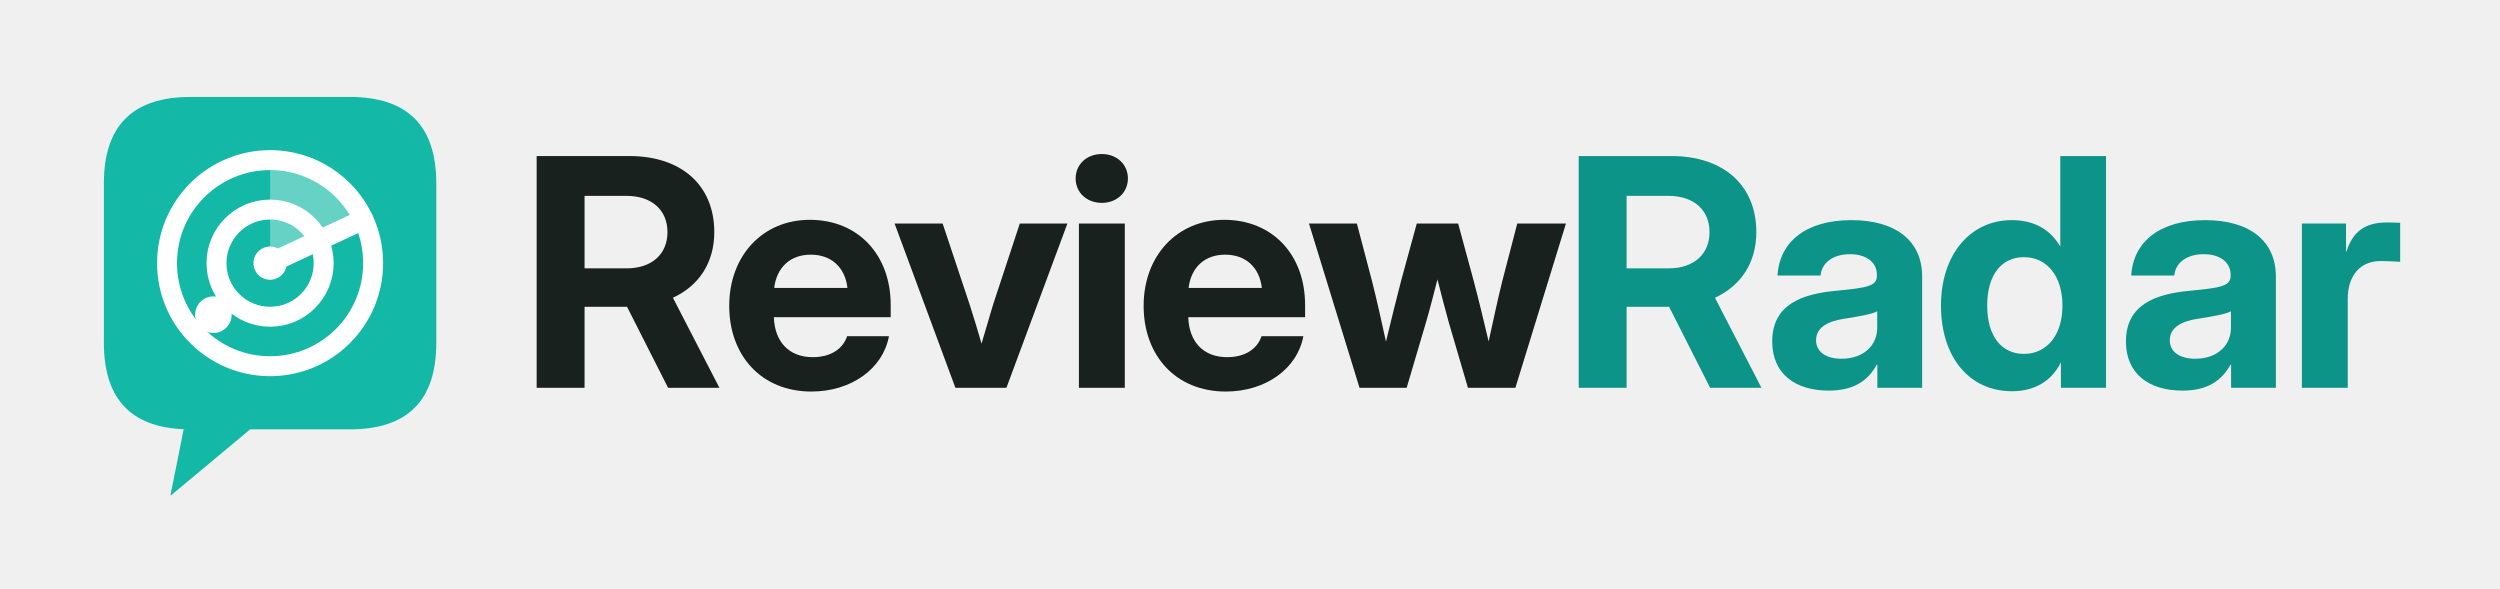
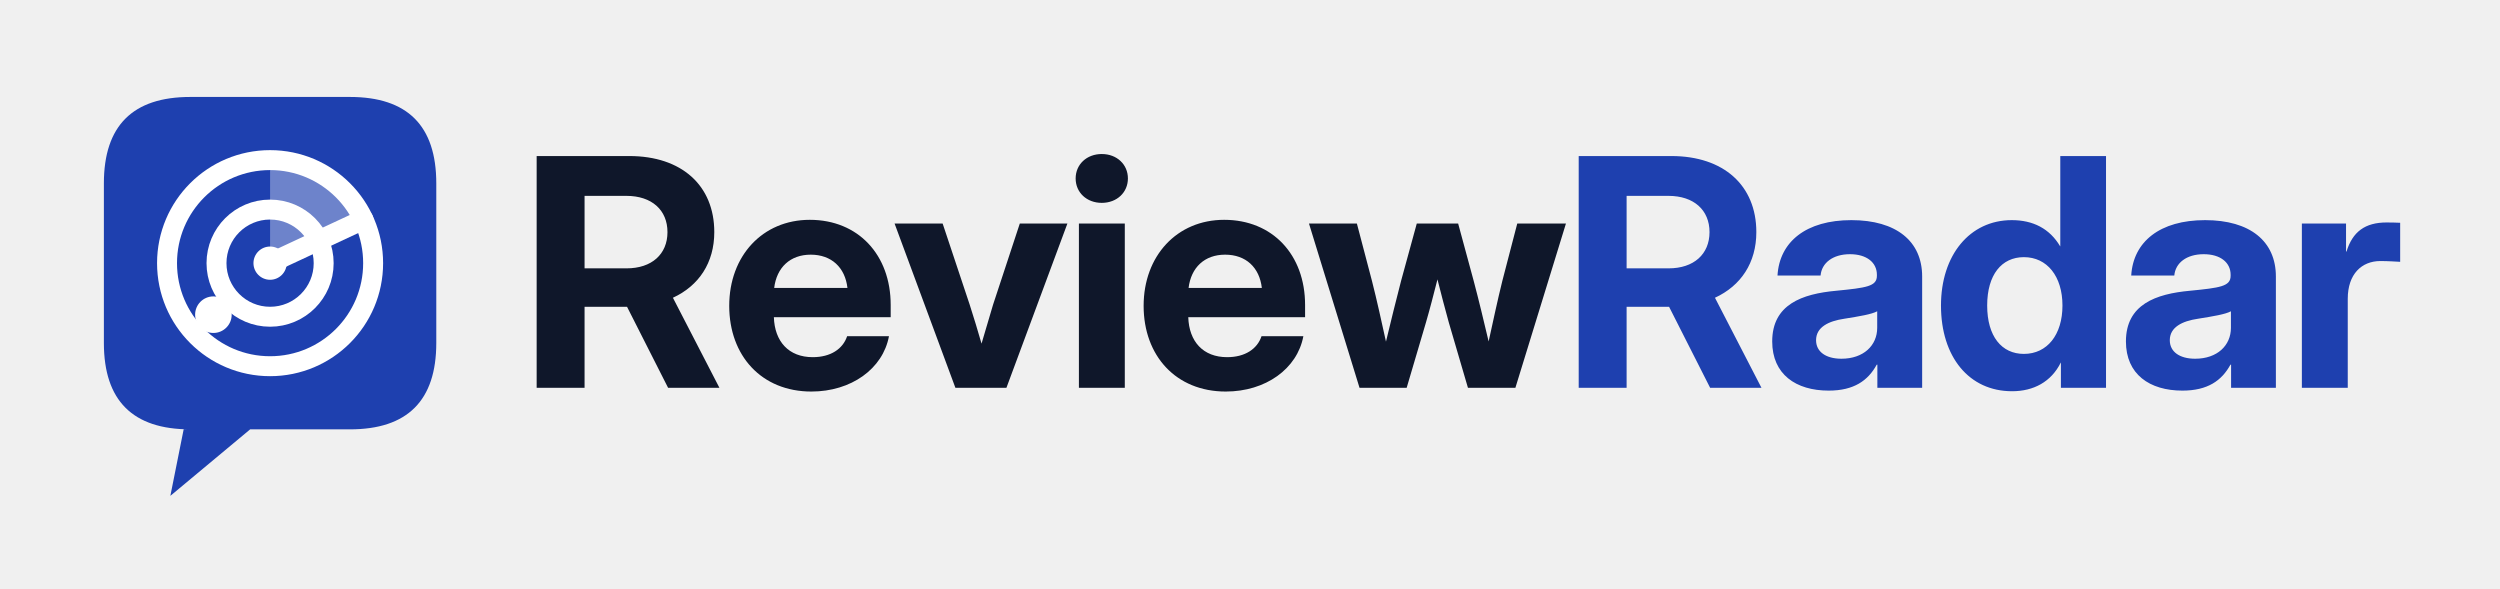
<svg xmlns="http://www.w3.org/2000/svg" viewBox="0 0 722 170" width="722" height="170">
-   <path d="M54.96,28 H101.04 Q126,28 126,52.96 V99.04 Q126,124 101.04,124 H72.24 L49.2,143.2 L53.04,124 H54.96 Q30,124 30,99.04 V52.96 Q30,28 54.96,28 Z" fill="#14b8a6" />
+   <path d="M54.96,28 H101.04 Q126,28 126,52.96 V99.04 Q126,124 101.04,124 H72.24 L49.2,143.2 L53.04,124 H54.96 Q30,124 30,99.04 V52.96 Q30,28 54.96,28 Z" fill="#1E40AF" />
  <path d="M78.0,76.0 L78.00,46.24 A29.76,29.76 0 0 1 104.97,63.42 Z" fill="#ffffff" opacity=".35" />
  <circle cx="78.0" cy="76.0" r="29.76" fill="none" stroke="#ffffff" stroke-width="5.76" />
  <circle cx="78.0" cy="76.0" r="15.475" fill="none" stroke="#ffffff" stroke-width="5.76" />
  <line x1="78.0" y1="76.0" x2="104.97" y2="63.42" stroke="#ffffff" stroke-width="5.76" stroke-linecap="round" />
  <circle cx="78.0" cy="76.0" r="4.8" fill="#ffffff" />
  <circle cx="61.63" cy="90.88" r="5.28" fill="#ffffff" />
-   <path d="M154.986 112.0H168.822V88.596H180.951C180.996 88.596 181.041 88.596 181.086 88.596L192.945 112.0H207.77L194.338 85.99C201.84 82.531 206.287 75.883 206.287 67.033C206.287 53.557 196.854 45.066 181.76 45.066H154.986ZM168.822 77.5V56.566H180.906C188.229 56.566 192.766 60.654 192.766 67.033C192.766 73.412 188.229 77.5 180.951 77.5ZM234.32 113.078C245.82 113.078 254.984 106.52 256.736 97.086H244.652C243.439 100.77 239.89 103.15 234.724 103.15C227.762 103.15 223.719 98.613 223.494 91.605H257.23V88.057C257.23 73.592 247.842 63.484 233.871 63.484C220.26 63.484 210.601 73.861 210.601 88.326C210.601 102.746 219.945 113.078 234.32 113.078ZM223.584 83.16C224.303 77.23 228.211 73.547 234.14 73.547C240.115 73.547 244.068 77.23 244.742 83.16ZM275.92 112.0H290.654L308.263 64.562H294.517L286.791 88.012C285.668 91.74 284.545 95.514 283.466 99.242C282.388 95.514 281.265 91.74 280.052 88.012L272.236 64.562H258.355ZM311.589 112.0H324.841V64.562H311.589ZM318.193 58.588C322.55 58.588 325.74 55.578 325.74 51.535C325.74 47.492 322.55 44.482 318.193 44.482C313.835 44.482 310.646 47.492 310.646 51.535C310.646 55.578 313.835 58.588 318.193 58.588ZM353.997 113.078C365.497 113.078 374.661 106.52 376.413 97.086H364.329C363.117 100.77 359.568 103.15 354.402 103.15C347.439 103.15 343.396 98.613 343.171 91.605H376.908V88.057C376.908 73.592 367.519 63.484 353.548 63.484C339.937 63.484 330.279 73.861 330.279 88.326C330.279 102.746 339.622 113.078 353.997 113.078ZM343.261 83.16C343.98 77.23 347.888 73.547 353.818 73.547C359.792 73.547 363.745 77.23 364.419 83.16ZM392.632 112.0H406.243L411.814 93.133C412.982 89.135 414.06 84.912 415.138 80.689C416.216 84.912 417.294 89.135 418.417 93.133L423.943 112.0H437.644L452.243 64.562H438.183L433.87 81.139C432.478 86.754 431.22 92.729 429.917 98.613C428.525 92.729 427.087 86.709 425.605 81.139L421.113 64.562H409.163L404.626 81.139C403.144 86.754 401.706 92.773 400.269 98.658C398.966 92.773 397.663 86.754 396.226 81.139L391.868 64.562H378.032Z" fill="#18211d" />
-   <path d="M455.929 112.0H469.765V88.596H481.894C481.939 88.596 481.983 88.596 482.028 88.596L493.888 112.0H508.712L495.28 85.99C502.782 82.531 507.23 75.883 507.23 67.033C507.23 53.557 497.796 45.066 482.702 45.066H455.929ZM469.765 77.5V56.566H481.849C489.171 56.566 493.708 60.654 493.708 67.033C493.708 73.412 489.171 77.5 481.894 77.5ZM528.12 112.809C535.397 112.809 539.485 109.934 542.001 105.307H542.181V112.0H555.118V79.836C555.118 69.684 547.661 63.574 534.679 63.574C521.651 63.574 513.925 69.773 513.341 79.566H525.784C526.099 75.928 529.333 73.412 534.274 73.412C539.126 73.412 542.046 75.838 542.046 79.342V79.656C542.046 82.711 538.991 83.115 530.321 83.969C520.438 84.867 511.813 87.922 511.813 98.613C511.813 108.092 518.641 112.809 528.12 112.809ZM531.804 103.6C527.356 103.6 524.481 101.623 524.481 98.254C524.481 94.48 528.075 92.729 532.612 92.055C536.88 91.381 540.608 90.752 542.136 89.898V94.66C542.136 99.781 538.183 103.6 531.804 103.6ZM581.085 112.988C587.329 112.988 592.405 110.248 595.145 104.723H595.19V112.0H608.217V45.066H595.01V71.121H594.966C591.911 66.0 587.149 63.574 580.995 63.574C568.866 63.574 560.555 73.682 560.555 88.236C560.555 103.105 568.686 112.988 581.085 112.988ZM584.499 102.207C578.075 102.207 573.897 97.131 573.897 88.236C573.897 79.342 578.075 74.266 584.499 74.266C591.192 74.266 595.639 79.791 595.639 88.236C595.639 96.727 591.192 102.207 584.499 102.207ZM630.276 112.809C637.553 112.809 641.641 109.934 644.157 105.307H644.336V112.0H657.274V79.836C657.274 69.684 649.817 63.574 636.835 63.574C623.807 63.574 616.081 69.773 615.497 79.566H627.94C628.254 75.928 631.489 73.412 636.43 73.412C641.282 73.412 644.202 75.838 644.202 79.342V79.656C644.202 82.711 641.147 83.115 632.477 83.969C622.594 84.867 613.969 87.922 613.969 98.613C613.969 108.092 620.797 112.809 630.276 112.809ZM633.96 103.6C629.512 103.6 626.637 101.623 626.637 98.254C626.637 94.48 630.231 92.729 634.768 92.055C639.036 91.381 642.764 90.752 644.292 89.898V94.66C644.292 99.781 640.338 103.6 633.96 103.6ZM664.778 112.0H678.03V86.305C678.03 79.162 682.028 75.389 687.463 75.389C689.709 75.389 692.18 75.568 693.168 75.613V64.338C692.09 64.293 690.787 64.248 689.26 64.248C683.016 64.248 679.422 66.943 677.67 72.648H677.536V64.562H664.778Z" fill="#0d9488" />
+   <path d="M154.986 112.0H168.822V88.596H180.951C180.996 88.596 181.041 88.596 181.086 88.596L192.945 112.0H207.77L194.338 85.99C201.84 82.531 206.287 75.883 206.287 67.033C206.287 53.557 196.854 45.066 181.76 45.066H154.986ZM168.822 77.5V56.566H180.906C188.229 56.566 192.766 60.654 192.766 67.033C192.766 73.412 188.229 77.5 180.951 77.5ZM234.32 113.078C245.82 113.078 254.984 106.52 256.736 97.086H244.652C243.439 100.77 239.89 103.15 234.724 103.15C227.762 103.15 223.719 98.613 223.494 91.605H257.23V88.057C257.23 73.592 247.842 63.484 233.871 63.484C220.26 63.484 210.601 73.861 210.601 88.326C210.601 102.746 219.945 113.078 234.32 113.078ZM223.584 83.16C224.303 77.23 228.211 73.547 234.14 73.547C240.115 73.547 244.068 77.23 244.742 83.16ZM275.92 112.0H290.654L308.263 64.562H294.517L286.791 88.012C285.668 91.74 284.545 95.514 283.466 99.242C282.388 95.514 281.265 91.74 280.052 88.012L272.236 64.562H258.355ZM311.589 112.0H324.841V64.562H311.589ZM318.193 58.588C322.55 58.588 325.74 55.578 325.74 51.535C325.74 47.492 322.55 44.482 318.193 44.482C313.835 44.482 310.646 47.492 310.646 51.535C310.646 55.578 313.835 58.588 318.193 58.588ZM353.997 113.078C365.497 113.078 374.661 106.52 376.413 97.086H364.329C363.117 100.77 359.568 103.15 354.402 103.15C347.439 103.15 343.396 98.613 343.171 91.605H376.908V88.057C376.908 73.592 367.519 63.484 353.548 63.484C339.937 63.484 330.279 73.861 330.279 88.326C330.279 102.746 339.622 113.078 353.997 113.078ZM343.261 83.16C343.98 77.23 347.888 73.547 353.818 73.547C359.792 73.547 363.745 77.23 364.419 83.16ZM392.632 112.0H406.243L411.814 93.133C412.982 89.135 414.06 84.912 415.138 80.689C416.216 84.912 417.294 89.135 418.417 93.133L423.943 112.0H437.644L452.243 64.562H438.183L433.87 81.139C432.478 86.754 431.22 92.729 429.917 98.613C428.525 92.729 427.087 86.709 425.605 81.139L421.113 64.562H409.163L404.626 81.139C403.144 86.754 401.706 92.773 400.269 98.658C398.966 92.773 397.663 86.754 396.226 81.139L391.868 64.562H378.032Z" fill="#0F172A" />
+   <path d="M455.929 112.0H469.765V88.596H481.894C481.939 88.596 481.983 88.596 482.028 88.596L493.888 112.0H508.712L495.28 85.99C502.782 82.531 507.23 75.883 507.23 67.033C507.23 53.557 497.796 45.066 482.702 45.066H455.929ZM469.765 77.5V56.566H481.849C489.171 56.566 493.708 60.654 493.708 67.033C493.708 73.412 489.171 77.5 481.894 77.5ZM528.12 112.809C535.397 112.809 539.485 109.934 542.001 105.307H542.181V112.0H555.118V79.836C555.118 69.684 547.661 63.574 534.679 63.574C521.651 63.574 513.925 69.773 513.341 79.566H525.784C526.099 75.928 529.333 73.412 534.274 73.412C539.126 73.412 542.046 75.838 542.046 79.342V79.656C542.046 82.711 538.991 83.115 530.321 83.969C520.438 84.867 511.813 87.922 511.813 98.613C511.813 108.092 518.641 112.809 528.12 112.809ZM531.804 103.6C527.356 103.6 524.481 101.623 524.481 98.254C524.481 94.48 528.075 92.729 532.612 92.055C536.88 91.381 540.608 90.752 542.136 89.898V94.66C542.136 99.781 538.183 103.6 531.804 103.6ZM581.085 112.988C587.329 112.988 592.405 110.248 595.145 104.723H595.19V112.0H608.217V45.066H595.01V71.121H594.966C591.911 66.0 587.149 63.574 580.995 63.574C568.866 63.574 560.555 73.682 560.555 88.236C560.555 103.105 568.686 112.988 581.085 112.988ZM584.499 102.207C578.075 102.207 573.897 97.131 573.897 88.236C573.897 79.342 578.075 74.266 584.499 74.266C591.192 74.266 595.639 79.791 595.639 88.236C595.639 96.727 591.192 102.207 584.499 102.207ZM630.276 112.809C637.553 112.809 641.641 109.934 644.157 105.307H644.336V112.0H657.274V79.836C657.274 69.684 649.817 63.574 636.835 63.574C623.807 63.574 616.081 69.773 615.497 79.566H627.94C628.254 75.928 631.489 73.412 636.43 73.412C641.282 73.412 644.202 75.838 644.202 79.342V79.656C644.202 82.711 641.147 83.115 632.477 83.969C622.594 84.867 613.969 87.922 613.969 98.613C613.969 108.092 620.797 112.809 630.276 112.809ZM633.96 103.6C629.512 103.6 626.637 101.623 626.637 98.254C626.637 94.48 630.231 92.729 634.768 92.055C639.036 91.381 642.764 90.752 644.292 89.898V94.66C644.292 99.781 640.338 103.6 633.96 103.6ZM664.778 112.0H678.03V86.305C678.03 79.162 682.028 75.389 687.463 75.389C689.709 75.389 692.18 75.568 693.168 75.613V64.338C692.09 64.293 690.787 64.248 689.26 64.248C683.016 64.248 679.422 66.943 677.67 72.648H677.536V64.562H664.778Z" fill="#1E40AF" />
</svg>
